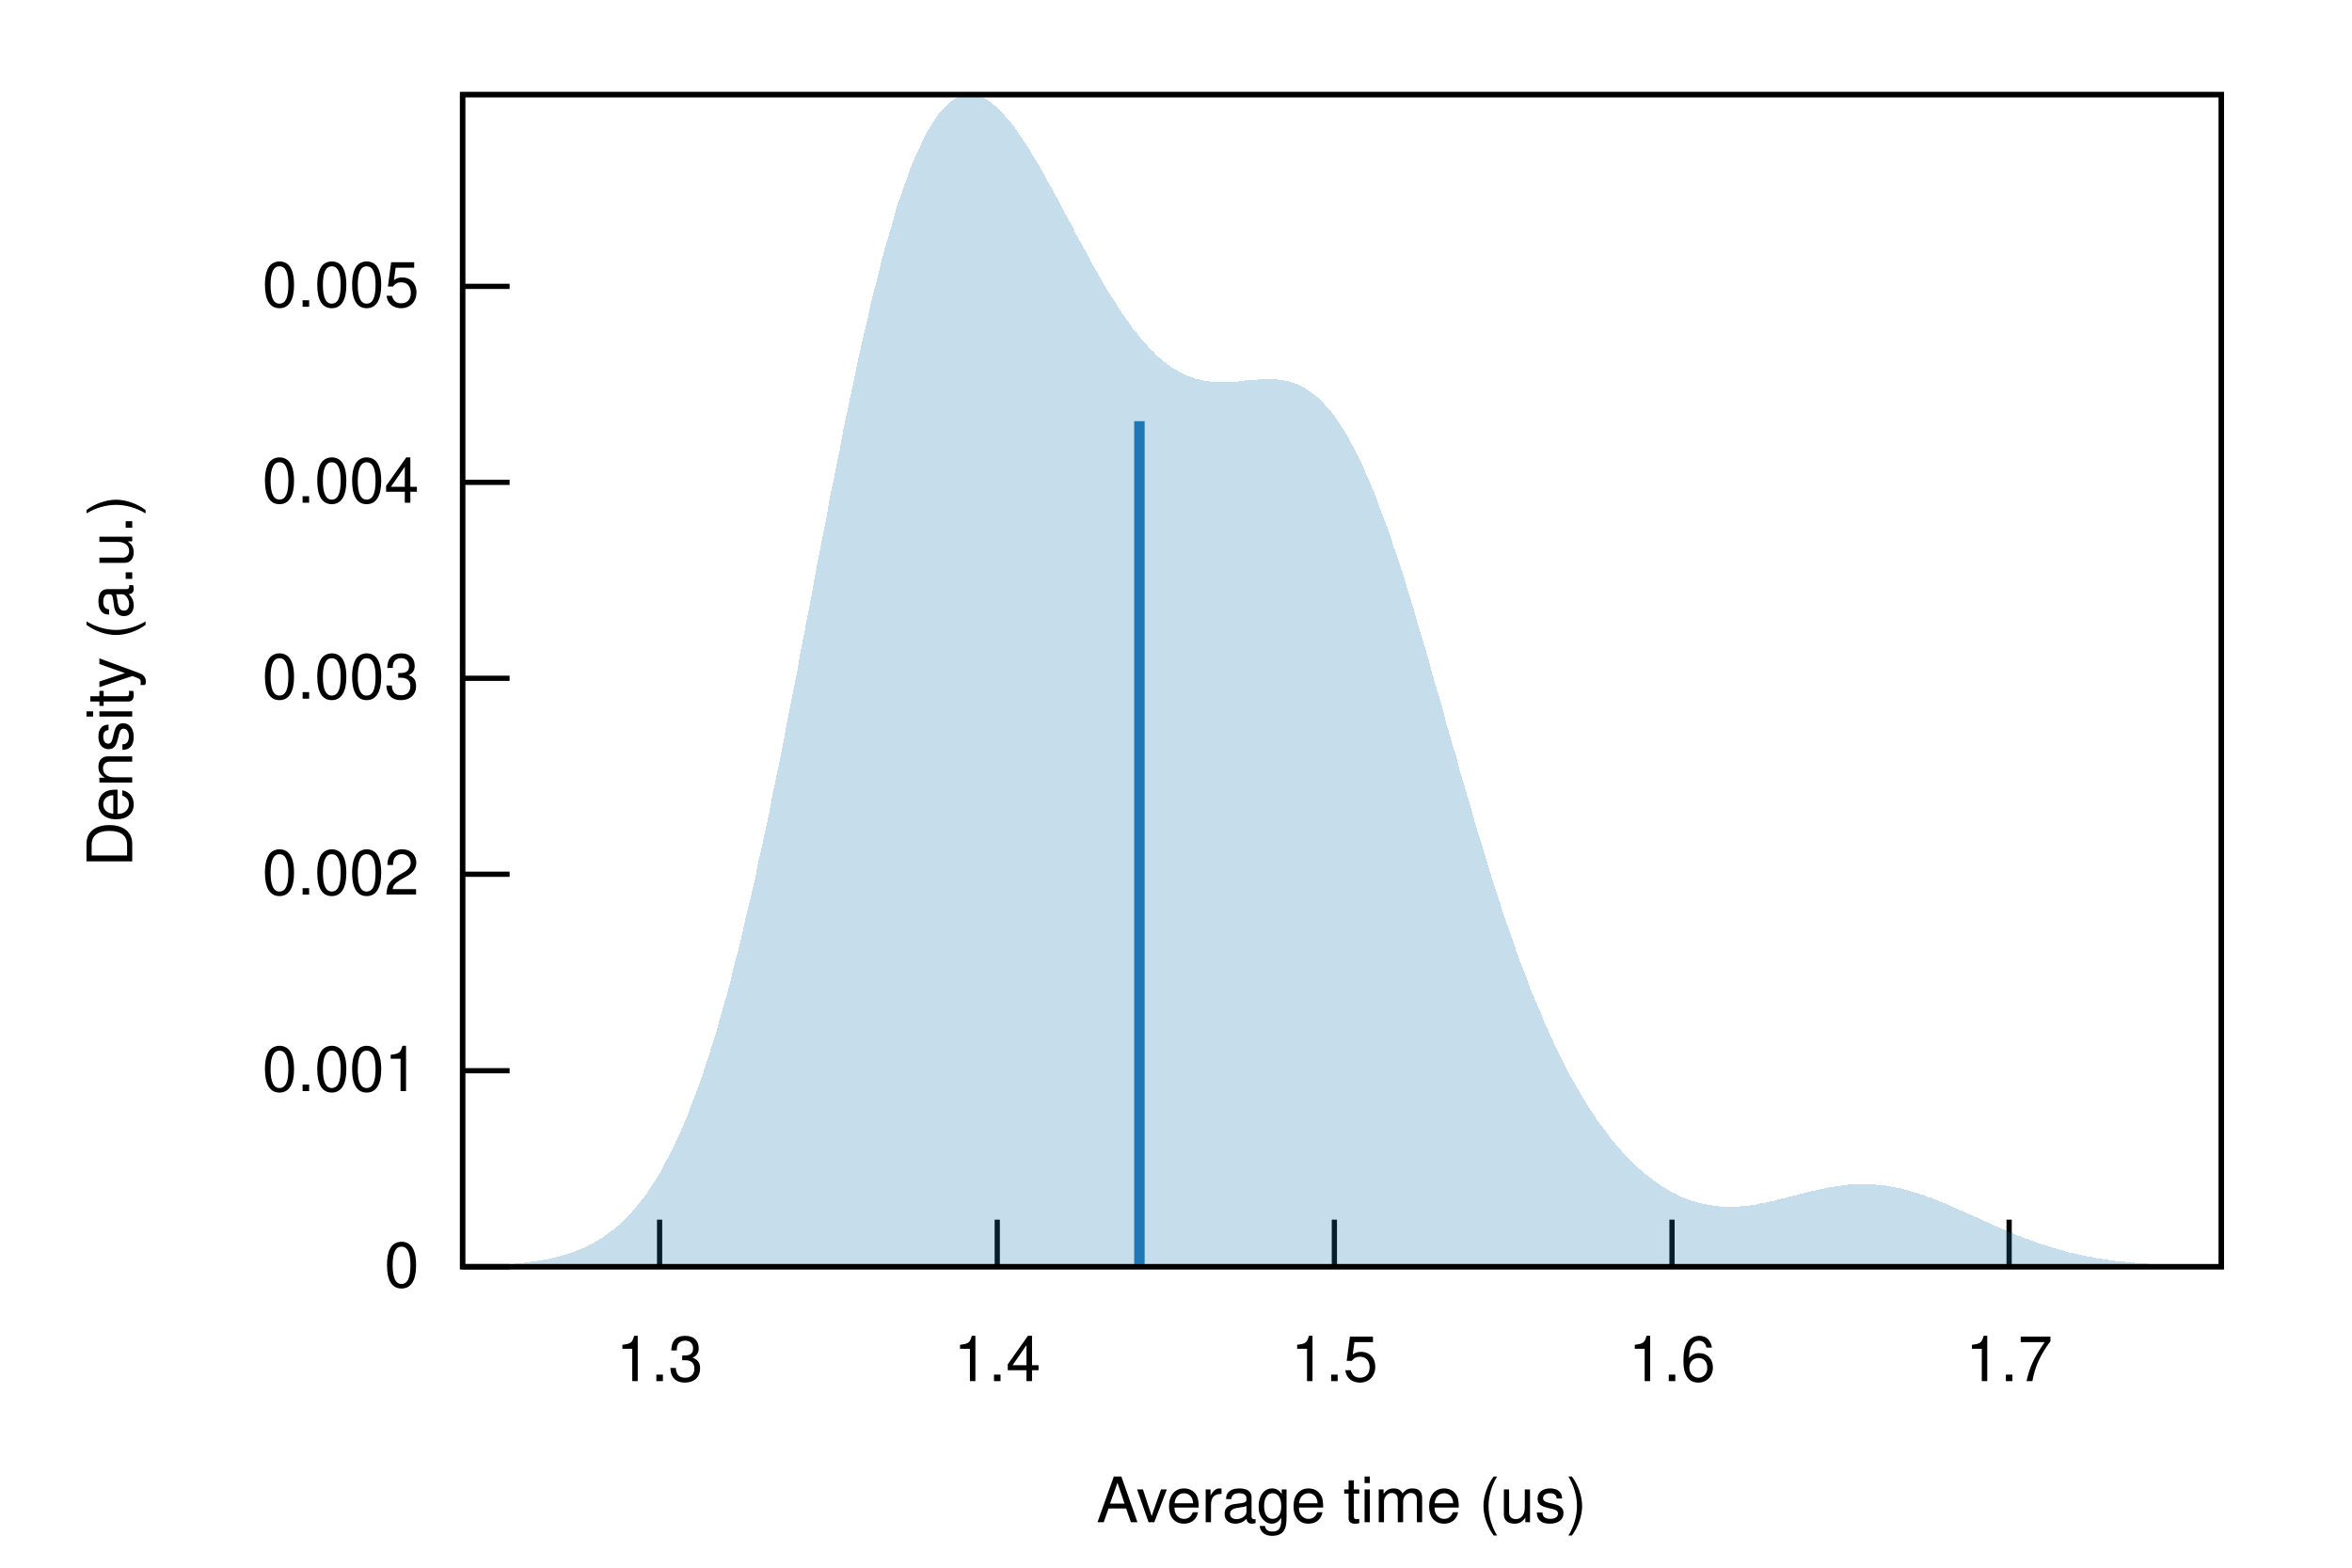
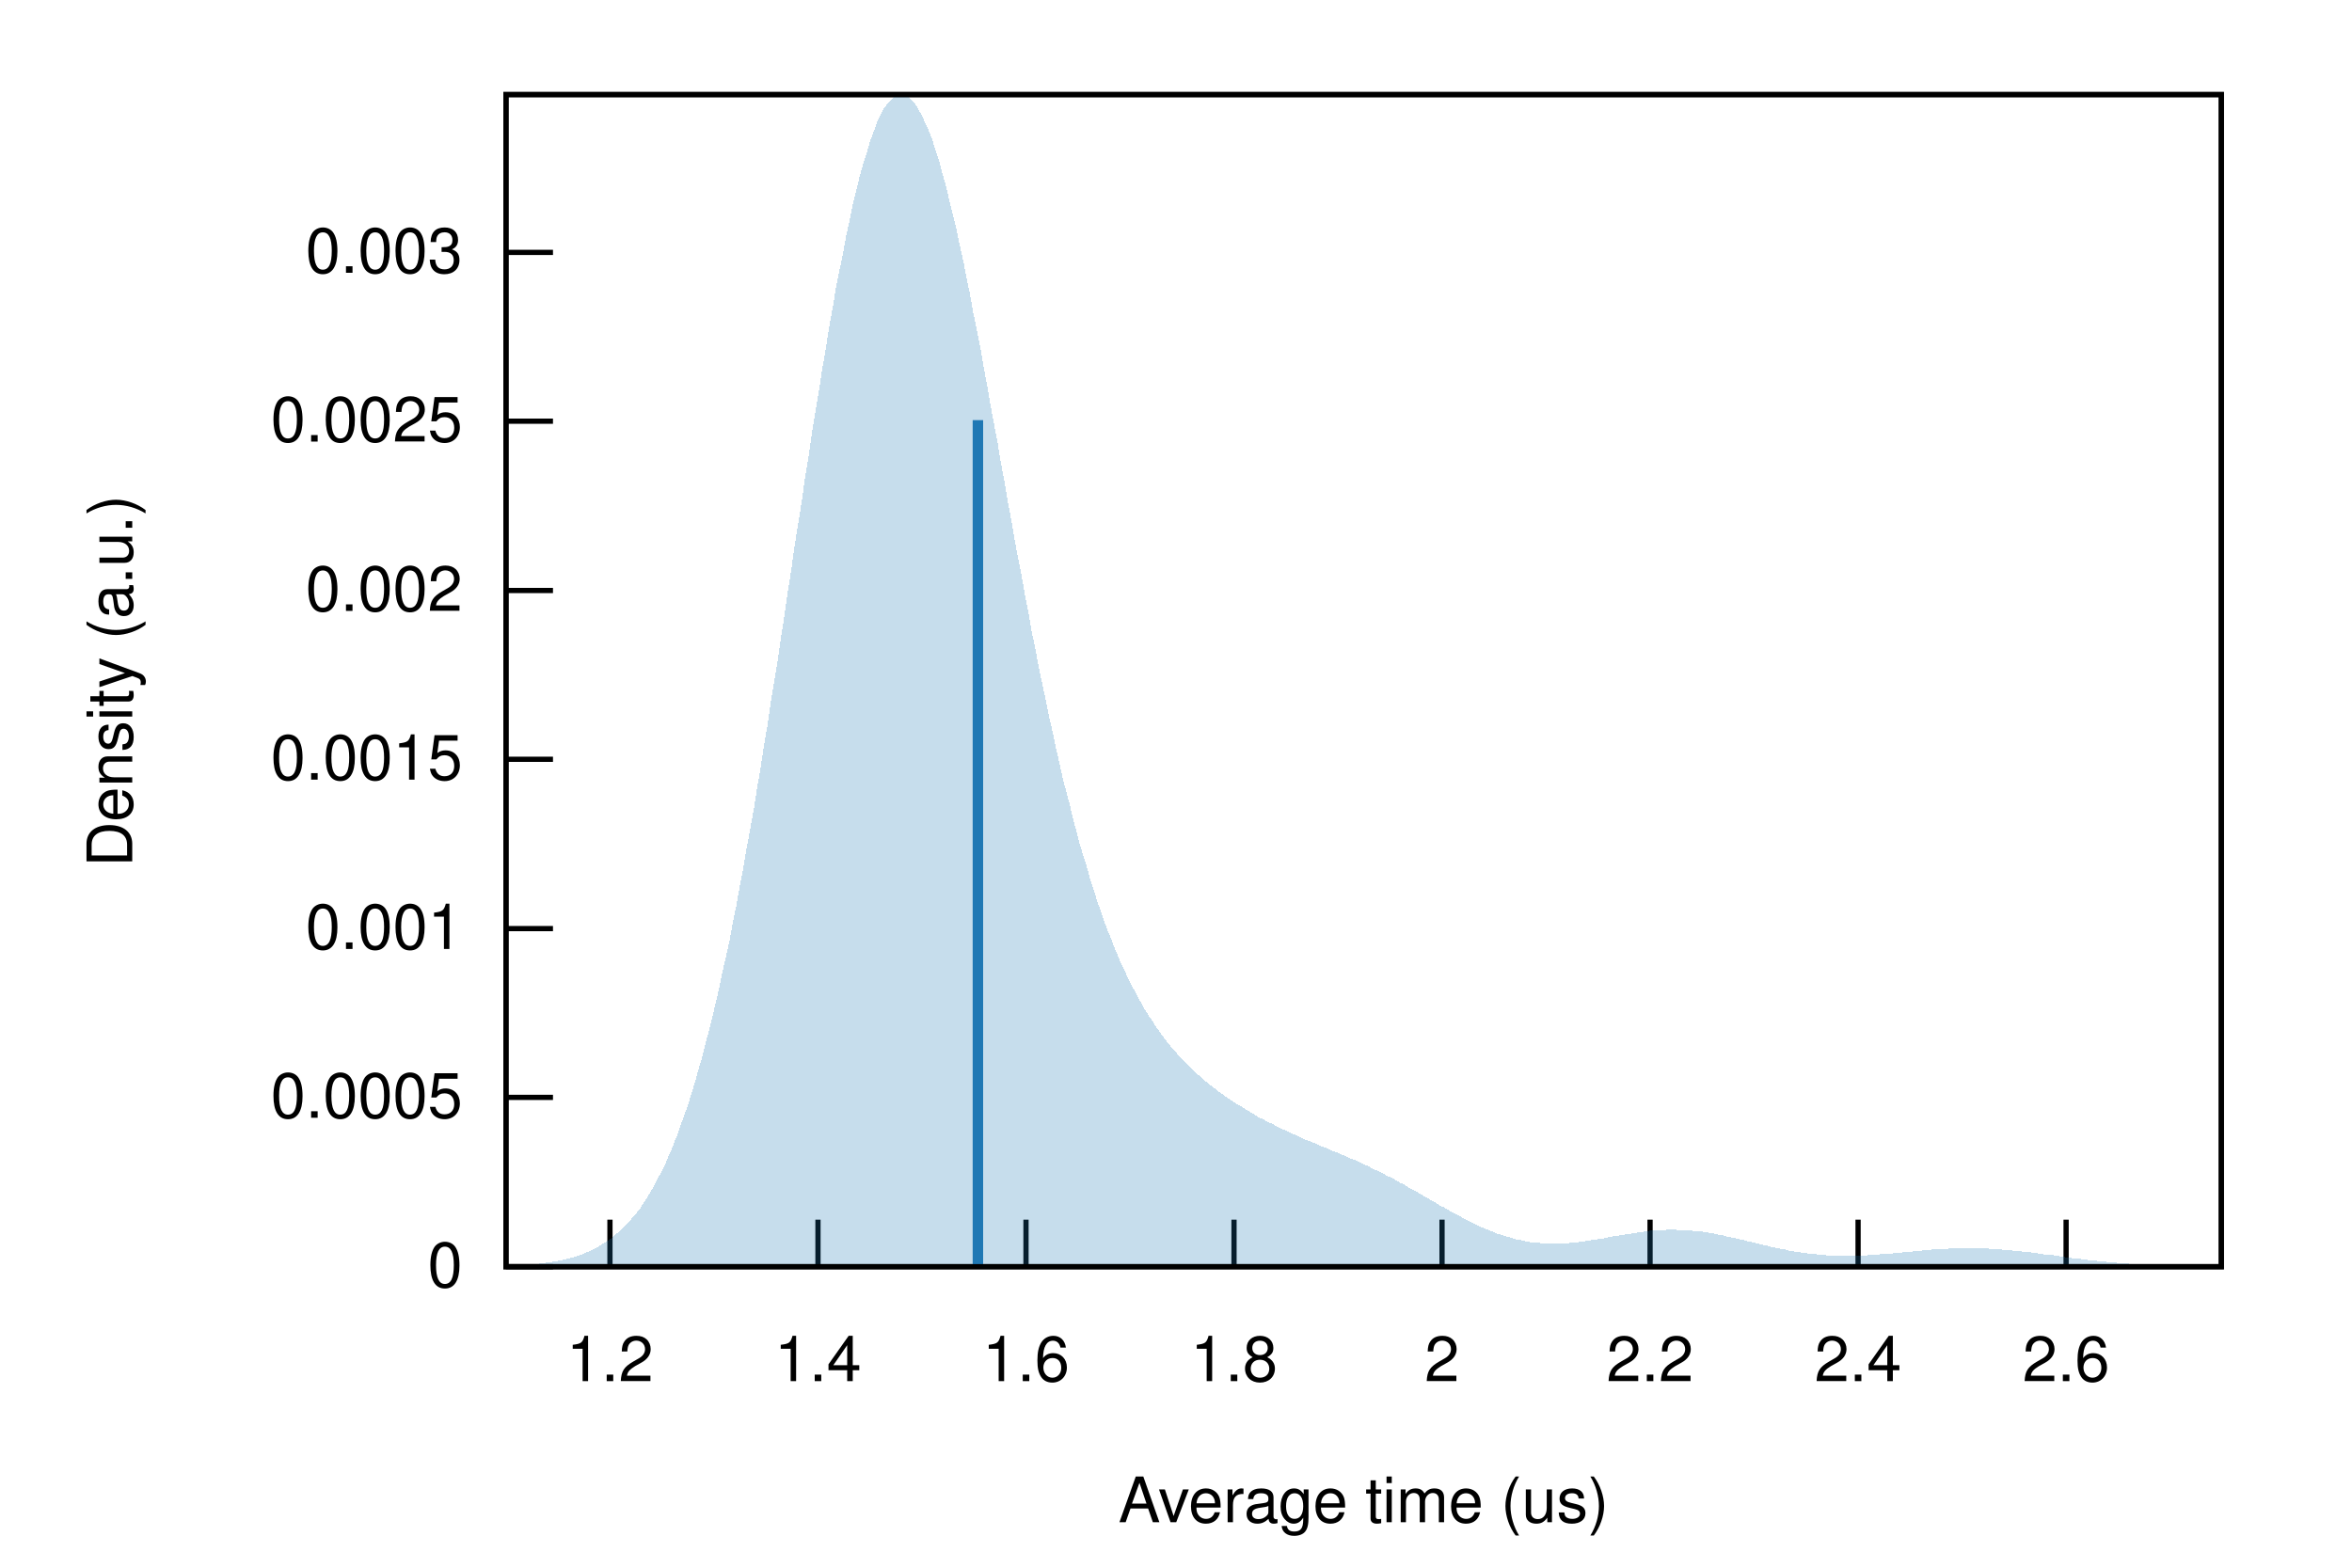
<svg xmlns="http://www.w3.org/2000/svg" xmlns:xlink="http://www.w3.org/1999/xlink" viewBox="0 0 450 300">
  <g id="gnuplot_canvas">
    <rect x="0" y="0" width="450" height="300" fill="none" />
    <defs>
      <circle id="gpDot" r="0.5" stroke-width="0.5" stroke="currentColor" />
      <path id="gpPt0" stroke-width="0.222" stroke="currentColor" d="M-1,0 h2 M0,-1 v2" />
      <path id="gpPt1" stroke-width="0.222" stroke="currentColor" d="M-1,-1 L1,1 M1,-1 L-1,1" />
      <path id="gpPt2" stroke-width="0.222" stroke="currentColor" d="M-1,0 L1,0 M0,-1 L0,1 M-1,-1 L1,1 M-1,1 L1,-1" />
      <rect id="gpPt3" stroke-width="0.222" stroke="currentColor" x="-1" y="-1" width="2" height="2" />
      <rect id="gpPt4" stroke-width="0.222" stroke="currentColor" fill="currentColor" x="-1" y="-1" width="2" height="2" />
      <circle id="gpPt5" stroke-width="0.222" stroke="currentColor" cx="0" cy="0" r="1" />
      <use xlink:href="#gpPt5" id="gpPt6" fill="currentColor" stroke="none" />
      <path id="gpPt7" stroke-width="0.222" stroke="currentColor" d="M0,-1.33 L-1.33,0.67 L1.33,0.67 z" />
      <use xlink:href="#gpPt7" id="gpPt8" fill="currentColor" stroke="none" />
      <use xlink:href="#gpPt7" id="gpPt9" stroke="currentColor" transform="rotate(180)" />
      <use xlink:href="#gpPt9" id="gpPt10" fill="currentColor" stroke="none" />
      <use xlink:href="#gpPt3" id="gpPt11" stroke="currentColor" transform="rotate(45)" />
      <use xlink:href="#gpPt11" id="gpPt12" fill="currentColor" stroke="none" />
      <path id="gpPt13" stroke-width="0.222" stroke="currentColor" d="M0,1.330 L1.265,0.411 L0.782,-1.067 L-0.782,-1.076 L-1.265,0.411 z" />
      <use xlink:href="#gpPt13" id="gpPt14" fill="currentColor" stroke="none" />
      <filter id="textbox" filterUnits="objectBoundingBox" x="0" y="0" height="1" width="1">
        <feFlood flood-color="white" flood-opacity="1" result="bgnd" />
        <feComposite in="SourceGraphic" in2="bgnd" operator="atop" />
      </filter>
      <filter id="greybox" filterUnits="objectBoundingBox" x="0" y="0" height="1" width="1">
        <feFlood flood-color="lightgrey" flood-opacity="1" result="grey" />
        <feComposite in="SourceGraphic" in2="grey" operator="atop" />
      </filter>
    </defs>
    <g fill="none" color="white" stroke="currentColor" stroke-width="1.00" stroke-linecap="butt" stroke-linejoin="miter">
</g>
    <g fill="none" color="black" stroke="currentColor" stroke-width="1.00" stroke-linecap="butt" stroke-linejoin="miter">
-       <path stroke="black" d="M88.5,242.4 L97.5,242.4  " />
-       <g transform="translate(80.2,246.3)" stroke="none" fill="black" font-family="Helvetica" font-size="12.00" text-anchor="end">
+       <path stroke="black" d="M96.8,242.4 L105.8,242.4  " />
+       <g transform="translate(88.5,246.3)" stroke="none" fill="black" font-family="Helvetica" font-size="12.00" text-anchor="end">
        <text>
          <tspan font-family="Helvetica"> 0</tspan>
        </text>
      </g>
    </g>
    <g fill="none" color="black" stroke="currentColor" stroke-width="1.00" stroke-linecap="butt" stroke-linejoin="miter">
-       <path stroke="black" d="M88.5,204.9 L97.5,204.9  " />
-       <g transform="translate(80.2,208.8)" stroke="none" fill="black" font-family="Helvetica" font-size="12.00" text-anchor="end">
+       <path stroke="black" d="M96.8,210.0 L105.8,210.0  " />
+       <g transform="translate(88.5,213.9)" stroke="none" fill="black" font-family="Helvetica" font-size="12.00" text-anchor="end">
+         <text>
+           <tspan font-family="Helvetica"> 0.0005</tspan>
+         </text>
+       </g>
+     </g>
+     <g fill="none" color="black" stroke="currentColor" stroke-width="1.00" stroke-linecap="butt" stroke-linejoin="miter">
+       <path stroke="black" d="M96.8,177.7 L105.8,177.7  " />
+       <g transform="translate(88.5,181.6)" stroke="none" fill="black" font-family="Helvetica" font-size="12.00" text-anchor="end">
        <text>
          <tspan font-family="Helvetica"> 0.001</tspan>
        </text>
      </g>
    </g>
    <g fill="none" color="black" stroke="currentColor" stroke-width="1.00" stroke-linecap="butt" stroke-linejoin="miter">
-       <path stroke="black" d="M88.5,167.3 L97.5,167.3  " />
-       <g transform="translate(80.2,171.2)" stroke="none" fill="black" font-family="Helvetica" font-size="12.00" text-anchor="end">
+       <path stroke="black" d="M96.8,145.3 L105.8,145.3  " />
+       <g transform="translate(88.5,149.2)" stroke="none" fill="black" font-family="Helvetica" font-size="12.00" text-anchor="end">
+         <text>
+           <tspan font-family="Helvetica"> 0.0015</tspan>
+         </text>
+       </g>
+     </g>
+     <g fill="none" color="black" stroke="currentColor" stroke-width="1.00" stroke-linecap="butt" stroke-linejoin="miter">
+       <path stroke="black" d="M96.8,113.0 L105.8,113.0  " />
+       <g transform="translate(88.5,116.9)" stroke="none" fill="black" font-family="Helvetica" font-size="12.00" text-anchor="end">
        <text>
          <tspan font-family="Helvetica"> 0.002</tspan>
        </text>
      </g>
    </g>
    <g fill="none" color="black" stroke="currentColor" stroke-width="1.00" stroke-linecap="butt" stroke-linejoin="miter">
-       <path stroke="black" d="M88.5,129.8 L97.5,129.8  " />
-       <g transform="translate(80.2,133.7)" stroke="none" fill="black" font-family="Helvetica" font-size="12.00" text-anchor="end">
+       <path stroke="black" d="M96.8,80.6 L105.8,80.6  " />
+       <g transform="translate(88.5,84.5)" stroke="none" fill="black" font-family="Helvetica" font-size="12.00" text-anchor="end">
+         <text>
+           <tspan font-family="Helvetica"> 0.0025</tspan>
+         </text>
+       </g>
+     </g>
+     <g fill="none" color="black" stroke="currentColor" stroke-width="1.00" stroke-linecap="butt" stroke-linejoin="miter">
+       <path stroke="black" d="M96.8,48.3 L105.8,48.3  " />
+       <g transform="translate(88.5,52.2)" stroke="none" fill="black" font-family="Helvetica" font-size="12.00" text-anchor="end">
        <text>
          <tspan font-family="Helvetica"> 0.003</tspan>
        </text>
      </g>
    </g>
    <g fill="none" color="black" stroke="currentColor" stroke-width="1.00" stroke-linecap="butt" stroke-linejoin="miter">
-       <path stroke="black" d="M88.5,92.3 L97.5,92.3  " />
-       <g transform="translate(80.2,96.2)" stroke="none" fill="black" font-family="Helvetica" font-size="12.00" text-anchor="end">
+       <path stroke="black" d="M116.7,242.4 L116.7,233.4  " />
+       <g transform="translate(116.7,264.3)" stroke="none" fill="black" font-family="Helvetica" font-size="12.00" text-anchor="middle">
        <text>
-           <tspan font-family="Helvetica"> 0.004</tspan>
+           <tspan font-family="Helvetica"> 1.2</tspan>
        </text>
      </g>
    </g>
    <g fill="none" color="black" stroke="currentColor" stroke-width="1.00" stroke-linecap="butt" stroke-linejoin="miter">
-       <path stroke="black" d="M88.5,54.8 L97.5,54.8  " />
-       <g transform="translate(80.2,58.7)" stroke="none" fill="black" font-family="Helvetica" font-size="12.00" text-anchor="end">
-         <text>
-           <tspan font-family="Helvetica"> 0.005</tspan>
-         </text>
-       </g>
-     </g>
-     <g fill="none" color="black" stroke="currentColor" stroke-width="1.00" stroke-linecap="butt" stroke-linejoin="miter">
-       <path stroke="black" d="M126.2,242.4 L126.2,233.4  " />
-       <g transform="translate(126.2,264.3)" stroke="none" fill="black" font-family="Helvetica" font-size="12.00" text-anchor="middle">
-         <text>
-           <tspan font-family="Helvetica"> 1.3</tspan>
-         </text>
-       </g>
-     </g>
-     <g fill="none" color="black" stroke="currentColor" stroke-width="1.00" stroke-linecap="butt" stroke-linejoin="miter">
-       <path stroke="black" d="M190.8,242.4 L190.8,233.4  " />
-       <g transform="translate(190.8,264.3)" stroke="none" fill="black" font-family="Helvetica" font-size="12.00" text-anchor="middle">
+       <path stroke="black" d="M156.5,242.4 L156.5,233.4  " />
+       <g transform="translate(156.5,264.3)" stroke="none" fill="black" font-family="Helvetica" font-size="12.00" text-anchor="middle">
        <text>
          <tspan font-family="Helvetica"> 1.4</tspan>
        </text>
      </g>
    </g>
    <g fill="none" color="black" stroke="currentColor" stroke-width="1.00" stroke-linecap="butt" stroke-linejoin="miter">
-       <path stroke="black" d="M255.3,242.4 L255.3,233.4  " />
-       <g transform="translate(255.3,264.3)" stroke="none" fill="black" font-family="Helvetica" font-size="12.00" text-anchor="middle">
-         <text>
-           <tspan font-family="Helvetica"> 1.5</tspan>
-         </text>
-       </g>
-     </g>
-     <g fill="none" color="black" stroke="currentColor" stroke-width="1.00" stroke-linecap="butt" stroke-linejoin="miter">
-       <path stroke="black" d="M319.9,242.4 L319.9,233.4  " />
-       <g transform="translate(319.9,264.3)" stroke="none" fill="black" font-family="Helvetica" font-size="12.00" text-anchor="middle">
+       <path stroke="black" d="M196.3,242.4 L196.3,233.4  " />
+       <g transform="translate(196.3,264.3)" stroke="none" fill="black" font-family="Helvetica" font-size="12.00" text-anchor="middle">
        <text>
          <tspan font-family="Helvetica"> 1.6</tspan>
        </text>
      </g>
    </g>
    <g fill="none" color="black" stroke="currentColor" stroke-width="1.00" stroke-linecap="butt" stroke-linejoin="miter">
-       <path stroke="black" d="M384.4,242.4 L384.4,233.4  " />
-       <g transform="translate(384.4,264.3)" stroke="none" fill="black" font-family="Helvetica" font-size="12.00" text-anchor="middle">
+       <path stroke="black" d="M236.1,242.4 L236.1,233.4  " />
+       <g transform="translate(236.1,264.3)" stroke="none" fill="black" font-family="Helvetica" font-size="12.00" text-anchor="middle">
        <text>
-           <tspan font-family="Helvetica"> 1.7</tspan>
+           <tspan font-family="Helvetica"> 1.8</tspan>
+         </text>
+       </g>
+     </g>
+     <g fill="none" color="black" stroke="currentColor" stroke-width="1.00" stroke-linecap="butt" stroke-linejoin="miter">
+       <path stroke="black" d="M275.9,242.4 L275.9,233.4  " />
+       <g transform="translate(275.9,264.3)" stroke="none" fill="black" font-family="Helvetica" font-size="12.00" text-anchor="middle">
+         <text>
+           <tspan font-family="Helvetica"> 2</tspan>
+         </text>
+       </g>
+     </g>
+     <g fill="none" color="black" stroke="currentColor" stroke-width="1.00" stroke-linecap="butt" stroke-linejoin="miter">
+       <path stroke="black" d="M315.7,242.4 L315.7,233.4  " />
+       <g transform="translate(315.7,264.3)" stroke="none" fill="black" font-family="Helvetica" font-size="12.00" text-anchor="middle">
+         <text>
+           <tspan font-family="Helvetica"> 2.2</tspan>
+         </text>
+       </g>
+     </g>
+     <g fill="none" color="black" stroke="currentColor" stroke-width="1.00" stroke-linecap="butt" stroke-linejoin="miter">
+       <path stroke="black" d="M355.5,242.4 L355.5,233.4  " />
+       <g transform="translate(355.5,264.3)" stroke="none" fill="black" font-family="Helvetica" font-size="12.00" text-anchor="middle">
+         <text>
+           <tspan font-family="Helvetica"> 2.4</tspan>
+         </text>
+       </g>
+     </g>
+     <g fill="none" color="black" stroke="currentColor" stroke-width="1.00" stroke-linecap="butt" stroke-linejoin="miter">
+       <path stroke="black" d="M395.3,242.4 L395.3,233.4  " />
+       <g transform="translate(395.3,264.3)" stroke="none" fill="black" font-family="Helvetica" font-size="12.00" text-anchor="middle">
+         <text>
+           <tspan font-family="Helvetica"> 2.6</tspan>
        </text>
      </g>
    </g>
    <g fill="none" color="black" stroke="currentColor" stroke-width="1.00" stroke-linecap="butt" stroke-linejoin="miter">
</g>
    <g fill="none" color="black" stroke="currentColor" stroke-width="1.00" stroke-linecap="butt" stroke-linejoin="miter">
-       <path stroke="black" d="M88.5,18.1 L88.5,242.4 L425.0,242.4 L425.0,18.1 L88.5,18.1 Z  " />
+       <path stroke="black" d="M96.8,18.1 L96.8,242.4 L425.0,242.4 L425.0,18.1 L96.8,18.1 Z  " />
    </g>
    <g fill="none" color="black" stroke="currentColor" stroke-width="1.00" stroke-linecap="butt" stroke-linejoin="miter">
      <g transform="translate(25.3,130.3) rotate(270)" stroke="none" fill="black" font-family="Helvetica" font-size="12.00" text-anchor="middle">
        <text>
          <tspan font-family="Helvetica">Density (a.u.)</tspan>
        </text>
      </g>
    </g>
    <g fill="none" color="black" stroke="currentColor" stroke-width="1.00" stroke-linecap="butt" stroke-linejoin="miter">
-       <g transform="translate(256.7,291.3)" stroke="none" fill="black" font-family="Helvetica" font-size="12.00" text-anchor="middle">
+       <g transform="translate(260.9,291.3)" stroke="none" fill="black" font-family="Helvetica" font-size="12.00" text-anchor="middle">
        <text>
          <tspan font-family="Helvetica">Average time (us)</tspan>
        </text>
      </g>
    </g>
    <g fill="none" color="black" stroke="currentColor" stroke-width="1.00" stroke-linecap="butt" stroke-linejoin="miter">
</g>
    <g id="gnuplot_plot_1">
      <g fill="none" color="black" stroke="currentColor" stroke-width="1.00" stroke-linecap="butt" stroke-linejoin="miter">
        <g stroke="none" shape-rendering="crispEdges">
-           <polygon fill="rgb( 31, 120, 180)" fill-opacity="0.25" points="88.5,242.3 89.2,242.3 89.8,242.3 90.5,242.2 91.2,242.2 91.9,242.2 92.5,242.2 93.2,242.1 93.9,242.1 94.6,242.1 95.2,242.0 95.9,242.0 96.6,242.0 97.3,241.9 97.9,241.9 98.6,241.8 99.3,241.7 100.0,241.7 100.6,241.6 101.3,241.5 102.0,241.4 102.7,241.3 103.3,241.2 104.0,241.1 104.7,241.0 105.4,240.8 106.0,240.7 106.7,240.5 107.4,240.3 108.1,240.1 108.7,239.9 109.4,239.7 110.1,239.4 110.8,239.2 111.4,238.9 112.1,238.6 112.8,238.2 113.5,237.9 114.1,237.5 114.8,237.1 115.5,236.7 116.1,236.2 116.8,235.7 117.5,235.2 118.2,234.6 118.8,234.0 119.5,233.3 120.2,232.7 120.9,231.9 121.5,231.2 122.2,230.3 122.9,229.5 123.6,228.6 124.2,227.6 124.9,226.6 125.6,225.5 126.3,224.4 126.9,223.2 127.6,221.9 128.3,220.6 129.0,219.2 129.6,217.8 130.3,216.3 131.0,214.7 131.7,213.1 132.3,211.3 133.0,209.6 133.7,207.7 134.4,205.8 135.0,203.8 135.7,201.7 136.4,199.5 137.1,197.3 137.7,195.0 138.4,192.6 139.1,190.2 139.8,187.6 140.4,185.0 141.1,182.4 141.8,179.6 142.4,176.8 143.1,173.9 143.8,171.0 144.5,168.0 145.1,164.9 145.8,161.8 146.5,158.6 147.2,155.4 147.8,152.1 148.5,148.8 149.2,145.4 149.9,142.0 150.5,138.5 151.2,135.1 151.9,131.6 152.6,128.1 153.2,124.5 153.9,121.0 154.6,117.4 155.3,113.8 155.9,110.3 156.6,106.7 157.3,103.2 158.0,99.7 158.6,96.2 159.3,92.7 160.0,89.3 160.7,85.9 161.3,82.5 162.0,79.2 162.7,75.9 163.4,72.7 164.0,69.6 164.7,66.5 165.4,63.5 166.1,60.6 166.7,57.7 167.4,55.0 168.1,52.3 168.7,49.7 169.4,47.2 170.1,44.8 170.8,42.5 171.4,40.2 172.1,38.1 172.8,36.1 173.5,34.2 174.1,32.4 174.8,30.7 175.5,29.1 176.2,27.7 176.8,26.3 177.5,25.0 178.2,23.9 178.9,22.8 179.5,21.9 180.2,21.1 180.9,20.4 181.6,19.7 182.2,19.2 182.9,18.8 183.6,18.5 184.3,18.3 184.9,18.1 185.6,18.1 186.3,18.2 187.0,18.3 187.6,18.5 188.3,18.8 189.0,19.2 189.7,19.7 190.3,20.2 191.0,20.8 191.7,21.5 192.3,22.2 193.0,23.0 193.7,23.8 194.4,24.7 195.0,25.7 195.7,26.7 196.4,27.7 197.1,28.8 197.7,29.9 198.4,31.0 199.1,32.2 199.8,33.4 200.4,34.6 201.1,35.8 201.8,37.1 202.5,38.3 203.1,39.6 203.8,40.9 204.5,42.1 205.2,43.4 205.8,44.7 206.5,45.9 207.2,47.2 207.9,48.4 208.5,49.7 209.2,50.9 209.9,52.1 210.6,53.3 211.2,54.4 211.9,55.6 212.6,56.7 213.3,57.7 213.9,58.8 214.6,59.8 215.3,60.8 216.0,61.7 216.6,62.7 217.3,63.5 218.0,64.4 218.6,65.2 219.3,65.9 220.0,66.7 220.7,67.3 221.3,68.0 222.0,68.6 222.7,69.2 223.4,69.7 224.0,70.2 224.7,70.6 225.4,71.0 226.1,71.4 226.7,71.7 227.4,72.0 228.1,72.2 228.8,72.5 229.4,72.6 230.1,72.8 230.8,72.9 231.5,73.0 232.1,73.1 232.8,73.1 233.5,73.1 234.2,73.1 234.8,73.1 235.5,73.1 236.2,73.0 236.9,73.0 237.5,72.9 238.2,72.8 238.9,72.8 239.6,72.7 240.2,72.7 240.9,72.6 241.6,72.6 242.3,72.5 242.9,72.5 243.6,72.6 244.3,72.6 244.9,72.7 245.6,72.8 246.3,72.9 247.0,73.1 247.6,73.3 248.3,73.6 249.0,73.9 249.7,74.3 250.3,74.7 251.0,75.2 251.7,75.7 252.4,76.3 253.0,76.9 253.7,77.7 254.4,78.4 255.1,79.3 255.7,80.2 256.4,81.2 257.1,82.3 257.8,83.4 258.4,84.6 259.1,85.9 259.8,87.2 260.5,88.6 261.1,90.1 261.8,91.6 262.5,93.3 263.2,94.9 263.8,96.7 264.5,98.5 265.2,100.3 265.9,102.2 266.5,104.2 267.2,106.2 267.9,108.3 268.6,110.4 269.2,112.5 269.9,114.7 270.6,117.0 271.2,119.2 271.9,121.5 272.6,123.8 273.3,126.1 273.9,128.5 274.6,130.9 275.3,133.2 276.0,135.6 276.6,138.0 277.3,140.4 278.0,142.8 278.7,145.1 279.3,147.5 280.0,149.8 280.7,152.2 281.4,154.5 282.0,156.8 282.7,159.1 283.4,161.3 284.1,163.5 284.7,165.7 285.4,167.9 286.1,170.0 286.8,172.1 287.4,174.2 288.1,176.2 288.8,178.2 289.5,180.1 290.1,182.0 290.8,183.9 291.5,185.7 292.2,187.4 292.8,189.2 293.5,190.9 294.2,192.5 294.9,194.1 295.5,195.7 296.2,197.2 296.9,198.7 297.5,200.1 298.2,201.5 298.9,202.9 299.6,204.2 300.2,205.5 300.9,206.7 301.6,207.9 302.3,209.1 302.9,210.2 303.6,211.3 304.3,212.4 305.0,213.4 305.6,214.4 306.3,215.3 307.0,216.2 307.7,217.1 308.3,218.0 309.0,218.8 309.7,219.6 310.4,220.4 311.0,221.1 311.7,221.8 312.4,222.5 313.1,223.1 313.7,223.7 314.4,224.3 315.1,224.9 315.8,225.4 316.4,225.9 317.1,226.4 317.8,226.9 318.5,227.3 319.1,227.7 319.8,228.1 320.5,228.4 321.2,228.8 321.8,229.1 322.5,229.3 323.2,229.6 323.8,229.8 324.5,230.0 325.2,230.2 325.9,230.4 326.5,230.5 327.2,230.6 327.9,230.7 328.6,230.8 329.2,230.9 329.9,230.9 330.6,230.9 331.3,230.9 331.9,230.9 332.6,230.9 333.3,230.8 334.0,230.7 334.6,230.7 335.3,230.6 336.0,230.5 336.7,230.3 337.3,230.2 338.0,230.1 338.7,229.9 339.4,229.8 340.0,229.6 340.7,229.4 341.4,229.3 342.1,229.1 342.7,228.9 343.4,228.8 344.1,228.6 344.8,228.4 345.4,228.2 346.1,228.1 346.8,227.9 347.4,227.8 348.1,227.6 348.8,227.5 349.5,227.3 350.1,227.2 350.8,227.1 351.5,227.0 352.2,226.9 352.8,226.8 353.5,226.7 354.2,226.7 354.9,226.7 355.5,226.6 356.2,226.6 356.9,226.6 357.6,226.6 358.2,226.7 358.9,226.7 359.6,226.8 360.3,226.8 360.9,226.9 361.6,227.0 362.3,227.2 363.0,227.3 363.6,227.4 364.3,227.6 365.0,227.8 365.7,228.0 366.3,228.2 367.0,228.4 367.7,228.6 368.4,228.8 369.0,229.1 369.7,229.3 370.4,229.6 371.1,229.9 371.7,230.1 372.4,230.4 373.1,230.7 373.7,231.0 374.4,231.3 375.1,231.6 375.8,231.9 376.4,232.2 377.1,232.5 377.8,232.8 378.5,233.1 379.1,233.4 379.8,233.7 380.5,234.0 381.2,234.3 381.8,234.6 382.5,234.9 383.2,235.2 383.9,235.5 384.5,235.8 385.2,236.1 385.9,236.4 386.6,236.6 387.2,236.9 387.9,237.1 388.6,237.4 389.3,237.6 389.9,237.9 390.6,238.1 391.3,238.3 392.0,238.5 392.6,238.7 393.3,238.9 394.0,239.1 394.7,239.3 395.3,239.5 396.0,239.7 396.7,239.8 397.4,240.0 398.0,240.1 398.7,240.3 399.4,240.4 400.0,240.5 400.7,240.7 401.4,240.8 402.1,240.9 402.7,241.0 403.4,241.1 404.1,241.2 404.8,241.3 405.4,241.4 406.1,241.4 406.8,241.5 407.5,241.6 408.1,241.6 408.8,241.7 409.5,241.7 410.2,241.8 410.8,241.8 411.5,241.9 412.2,241.9 412.9,242.0 413.5,242.0 414.2,242.0 414.9,242.1 415.6,242.1 416.2,242.1 416.9,242.2 417.6,242.2 418.3,242.2 418.9,242.2 419.6,242.2 420.3,242.2 421.0,242.3 421.6,242.3 422.3,242.3 423.0,242.3 423.7,242.3 424.3,242.3 425.0,242.3 425.0,242.4 424.3,242.4 423.7,242.4 423.0,242.4 422.3,242.4 421.6,242.4 421.0,242.4 420.3,242.4 419.6,242.4 418.9,242.4 418.3,242.4 417.6,242.4 416.9,242.4 416.2,242.4 415.6,242.4 414.9,242.4 414.2,242.4 413.5,242.4 412.9,242.4 412.2,242.4 411.5,242.4 410.8,242.4 410.2,242.4 409.5,242.4 408.8,242.4 408.1,242.4 407.5,242.4 406.8,242.4 406.1,242.4 405.4,242.4 404.8,242.4 404.1,242.4 403.4,242.4 402.7,242.4 402.1,242.4 401.4,242.4 400.7,242.4 400.0,242.4 399.4,242.4 398.7,242.4 398.0,242.4 397.4,242.4 396.7,242.4 396.0,242.4 395.3,242.4 394.7,242.4 394.0,242.4 393.3,242.4 392.6,242.4 392.0,242.4 391.3,242.4 390.6,242.4 389.9,242.4 389.3,242.4 388.6,242.4 387.9,242.4 387.2,242.4 386.6,242.4 385.9,242.4 385.2,242.4 384.5,242.4 383.9,242.4 383.2,242.4 382.5,242.4 381.8,242.4 381.2,242.4 380.5,242.4 379.8,242.4 379.1,242.4 378.5,242.4 377.8,242.4 377.1,242.4 376.4,242.4 375.8,242.4 375.1,242.4 374.4,242.4 373.7,242.4 373.1,242.4 372.4,242.4 371.7,242.4 371.1,242.4 370.4,242.4 369.7,242.4 369.0,242.4 368.4,242.4 367.7,242.4 367.0,242.4 366.3,242.4 365.7,242.4 365.0,242.4 364.3,242.4 363.6,242.4 363.0,242.4 362.3,242.4 361.6,242.4 360.9,242.4 360.3,242.4 359.6,242.4 358.9,242.4 358.2,242.4 357.6,242.4 356.9,242.4 356.2,242.4 355.5,242.4 354.9,242.4 354.2,242.4 353.5,242.4 352.8,242.4 352.2,242.4 351.5,242.4 350.8,242.4 350.1,242.4 349.5,242.4 348.8,242.4 348.1,242.4 347.4,242.4 346.8,242.4 346.1,242.4 345.4,242.4 344.8,242.4 344.1,242.4 343.4,242.4 342.7,242.4 342.1,242.4 341.4,242.4 340.7,242.4 340.0,242.4 339.4,242.4 338.7,242.4 338.0,242.4 337.3,242.4 336.7,242.4 336.0,242.4 335.3,242.4 334.6,242.4 334.0,242.4 333.3,242.4 332.6,242.4 331.9,242.4 331.3,242.4 330.6,242.4 329.9,242.4 329.2,242.4 328.6,242.4 327.9,242.4 327.2,242.4 326.5,242.4 325.9,242.4 325.2,242.4 324.5,242.4 323.8,242.4 323.2,242.4 322.5,242.4 321.8,242.4 321.2,242.4 320.5,242.4 319.8,242.4 319.1,242.4 318.5,242.4 317.8,242.4 317.1,242.4 316.4,242.4 315.8,242.4 315.1,242.4 314.4,242.4 313.7,242.4 313.1,242.4 312.4,242.4 311.7,242.4 311.0,242.4 310.4,242.4 309.7,242.4 309.0,242.4 308.3,242.4 307.7,242.4 307.0,242.4 306.3,242.4 305.6,242.4 305.0,242.4 304.3,242.4 303.6,242.4 302.9,242.4 302.3,242.4 301.6,242.4 300.9,242.4 300.2,242.4 299.6,242.4 298.9,242.4 298.2,242.4 297.5,242.4 296.9,242.4 296.2,242.4 295.5,242.4 294.9,242.4 294.2,242.4 293.5,242.4 292.8,242.4 292.2,242.4 291.5,242.4 290.8,242.4 290.1,242.4 289.5,242.4 288.8,242.4 288.1,242.4 287.4,242.4 286.8,242.4 286.1,242.4 285.4,242.4 284.7,242.4 284.1,242.4 283.4,242.4 282.7,242.4 282.0,242.4 281.4,242.4 280.7,242.4 280.0,242.4 279.3,242.4 278.7,242.4 278.0,242.4 277.3,242.4 276.6,242.4 276.0,242.4 275.3,242.4 274.6,242.4 273.9,242.4 273.3,242.4 272.6,242.4 271.9,242.4 271.2,242.4 270.6,242.4 269.9,242.4 269.2,242.4 268.6,242.4 267.9,242.4 267.2,242.4 266.5,242.4 265.9,242.4 265.2,242.4 264.5,242.4 263.8,242.4 263.2,242.4 262.5,242.4 261.8,242.4 261.1,242.4 260.5,242.4 259.8,242.4 259.1,242.4 258.4,242.4 257.8,242.4 257.1,242.4 256.4,242.4 255.7,242.4 255.1,242.4 254.4,242.4 253.7,242.4 253.0,242.4 252.4,242.4 251.7,242.4 251.0,242.4 250.3,242.4 249.7,242.4 249.0,242.4 248.3,242.4 247.6,242.4 247.0,242.4 246.3,242.4 245.6,242.4 244.9,242.4 244.3,242.4 243.6,242.4 242.9,242.4 242.3,242.4 241.6,242.4 240.9,242.4 240.2,242.4 239.6,242.4 238.9,242.4 238.2,242.4 237.5,242.4 236.9,242.4 236.2,242.4 235.5,242.4 234.8,242.4 234.2,242.4 233.5,242.4 232.8,242.4 232.1,242.4 231.5,242.4 230.8,242.4 230.1,242.4 229.4,242.4 228.8,242.4 228.1,242.4 227.4,242.4 226.7,242.4 226.1,242.4 225.4,242.4 224.7,242.4 224.0,242.4 223.4,242.4 222.7,242.4 222.0,242.4 221.3,242.4 220.7,242.4 220.0,242.4 219.3,242.4 218.6,242.4 218.0,242.4 217.3,242.4 216.6,242.4 216.0,242.4 215.3,242.4 214.6,242.4 213.9,242.4 213.3,242.4 212.6,242.4 211.9,242.4 211.2,242.4 210.6,242.4 209.9,242.4 209.2,242.4 208.5,242.4 207.9,242.4 207.2,242.4 206.5,242.4 205.8,242.4 205.2,242.4 204.5,242.4 203.8,242.4 203.1,242.4 202.5,242.4 201.8,242.4 201.1,242.4 200.4,242.4 199.8,242.4 199.1,242.4 198.4,242.4 197.7,242.4 197.1,242.4 196.4,242.4 195.7,242.4 195.0,242.4 194.4,242.4 193.7,242.4 193.0,242.4 192.3,242.4 191.7,242.4 191.0,242.4 190.3,242.4 189.7,242.4 189.0,242.4 188.3,242.4 187.6,242.4 187.0,242.4 186.3,242.4 185.6,242.4 184.9,242.4 184.3,242.4 183.6,242.4 182.9,242.4 182.2,242.4 181.6,242.4 180.9,242.4 180.2,242.4 179.5,242.4 178.9,242.4 178.2,242.4 177.5,242.4 176.8,242.4 176.2,242.4 175.5,242.4 174.8,242.4 174.1,242.4 173.5,242.4 172.8,242.4 172.1,242.4 171.4,242.4 170.8,242.4 170.1,242.4 169.4,242.4 168.7,242.4 168.1,242.4 167.4,242.4 166.7,242.4 166.1,242.4 165.4,242.4 164.7,242.4 164.0,242.4 163.4,242.4 162.7,242.4 162.0,242.4 161.3,242.4 160.7,242.4 160.0,242.4 159.3,242.4 158.6,242.4 158.0,242.4 157.3,242.4 156.6,242.4 155.9,242.4 155.3,242.4 154.6,242.4 153.9,242.4 153.2,242.4 152.6,242.4 151.9,242.4 151.2,242.4 150.5,242.4 149.9,242.4 149.2,242.4 148.5,242.4 147.8,242.4 147.2,242.4 146.5,242.4 145.8,242.4 145.1,242.4 144.5,242.4 143.8,242.4 143.1,242.4 142.4,242.4 141.8,242.4 141.1,242.4 140.4,242.4 139.8,242.4 139.1,242.4 138.4,242.4 137.7,242.4 137.1,242.4 136.4,242.4 135.7,242.4 135.0,242.4 134.4,242.4 133.7,242.4 133.0,242.4 132.3,242.4 131.7,242.4 131.0,242.4 130.3,242.4 129.6,242.4 129.0,242.4 128.3,242.4 127.6,242.4 126.9,242.4 126.3,242.4 125.6,242.4 124.9,242.4 124.2,242.4 123.6,242.4 122.9,242.4 122.2,242.4 121.5,242.4 120.9,242.4 120.2,242.4 119.5,242.4 118.8,242.4 118.2,242.4 117.5,242.4 116.8,242.4 116.1,242.4 115.5,242.4 114.8,242.4 114.1,242.4 113.5,242.4 112.8,242.4 112.1,242.4 111.4,242.4 110.8,242.4 110.1,242.4 109.4,242.4 108.7,242.4 108.1,242.4 107.4,242.4 106.7,242.4 106.0,242.4 105.4,242.4 104.7,242.4 104.0,242.4 103.3,242.4 102.7,242.4 102.0,242.4 101.3,242.4 100.6,242.4 100.0,242.4 99.3,242.4 98.6,242.4 97.9,242.4 97.3,242.4 96.6,242.4 95.9,242.4 95.2,242.4 94.6,242.4 93.9,242.4 93.2,242.4 92.5,242.4 91.9,242.4 91.2,242.4 90.5,242.4 89.8,242.4 89.2,242.4 88.5,242.4 " />
+           <polygon fill="rgb( 31, 120, 180)" fill-opacity="0.25" points="96.8,242.2 97.5,242.2 98.1,242.2 98.8,242.1 99.4,242.1 100.1,242.1 100.7,242.0 101.4,242.0 102.1,241.9 102.7,241.9 103.4,241.8 104.0,241.7 104.7,241.6 105.4,241.5 106.0,241.4 106.7,241.3 107.3,241.2 108.0,241.0 108.6,240.9 109.3,240.7 110.0,240.5 110.6,240.3 111.3,240.1 111.9,239.8 112.6,239.5 113.2,239.2 113.9,238.9 114.6,238.5 115.2,238.1 115.9,237.7 116.5,237.3 117.2,236.8 117.8,236.2 118.5,235.7 119.2,235.0 119.8,234.4 120.5,233.6 121.1,232.9 121.8,232.1 122.5,231.2 123.1,230.2 123.8,229.2 124.4,228.2 125.1,227.0 125.7,225.8 126.4,224.5 127.1,223.2 127.7,221.7 128.4,220.2 129.0,218.6 129.7,216.9 130.3,215.1 131.0,213.2 131.7,211.3 132.3,209.2 133.0,207.0 133.6,204.8 134.3,202.4 134.9,200.0 135.6,197.4 136.3,194.7 136.9,192.0 137.6,189.1 138.2,186.1 138.9,183.1 139.6,179.9 140.2,176.6 140.9,173.2 141.5,169.8 142.2,166.2 142.8,162.6 143.5,158.8 144.2,155.0 144.8,151.1 145.5,147.1 146.1,143.1 146.8,139.0 147.4,134.8 148.1,130.6 148.8,126.3 149.4,122.1 150.1,117.7 150.7,113.4 151.4,109.0 152.0,104.6 152.7,100.3 153.4,95.9 154.0,91.6 154.7,87.3 155.3,83.1 156.0,78.9 156.7,74.7 157.3,70.7 158.0,66.7 158.6,62.8 159.3,59.0 159.9,55.3 160.6,51.8 161.3,48.4 161.9,45.1 162.6,42.0 163.2,39.0 163.9,36.2 164.5,33.6 165.2,31.2 165.9,29.0 166.5,26.9 167.2,25.1 167.8,23.4 168.5,22.0 169.1,20.8 169.8,19.8 170.5,19.1 171.1,18.5 171.8,18.2 172.4,18.1 173.1,18.2 173.8,18.6 174.4,19.1 175.1,19.9 175.7,20.9 176.4,22.1 177.0,23.5 177.7,25.0 178.4,26.8 179.0,28.8 179.7,30.9 180.3,33.2 181.0,35.6 181.6,38.2 182.3,41.0 183.0,43.8 183.6,46.8 184.3,49.9 184.9,53.1 185.6,56.4 186.2,59.8 186.9,63.2 187.6,66.7 188.2,70.3 188.9,73.9 189.5,77.5 190.2,81.2 190.9,84.9 191.5,88.6 192.2,92.3 192.8,95.9 193.5,99.6 194.1,103.2 194.8,106.8 195.5,110.4 196.1,113.9 196.8,117.4 197.4,120.9 198.1,124.2 198.7,127.5 199.4,130.8 200.1,134.0 200.7,137.1 201.4,140.1 202.0,143.1 202.7,146.0 203.3,148.8 204.0,151.5 204.7,154.1 205.3,156.7 206.0,159.2 206.6,161.6 207.3,163.9 208.0,166.1 208.6,168.3 209.3,170.4 209.9,172.4 210.6,174.3 211.2,176.2 211.9,178.0 212.6,179.7 213.2,181.3 213.9,182.9 214.5,184.4 215.2,185.8 215.8,187.2 216.5,188.6 217.2,189.8 217.8,191.0 218.5,192.2 219.1,193.3 219.8,194.4 220.5,195.4 221.1,196.4 221.8,197.3 222.4,198.2 223.1,199.1 223.7,199.9 224.4,200.7 225.1,201.5 225.7,202.2 226.4,202.9 227.0,203.6 227.7,204.2 228.3,204.9 229.0,205.5 229.7,206.0 230.3,206.6 231.0,207.2 231.6,207.7 232.3,208.2 232.9,208.7 233.6,209.2 234.3,209.7 234.9,210.1 235.6,210.6 236.2,211.0 236.9,211.4 237.6,211.8 238.2,212.2 238.9,212.6 239.5,213.0 240.2,213.4 240.8,213.8 241.5,214.1 242.2,214.5 242.8,214.8 243.5,215.1 244.1,215.5 244.8,215.8 245.4,216.1 246.1,216.4 246.8,216.7 247.4,217.0 248.1,217.3 248.7,217.6 249.4,217.9 250.0,218.2 250.7,218.4 251.4,218.7 252.0,219.0 252.7,219.3 253.3,219.5 254.0,219.8 254.7,220.1 255.3,220.4 256.0,220.6 256.6,220.9 257.3,221.2 257.9,221.5 258.6,221.8 259.3,222.0 259.9,222.3 260.6,222.6 261.2,222.9 261.9,223.2 262.5,223.6 263.2,223.9 263.9,224.2 264.5,224.5 265.2,224.9 265.8,225.2 266.5,225.5 267.1,225.9 267.8,226.3 268.5,226.6 269.1,227.0 269.8,227.4 270.4,227.7 271.1,228.1 271.8,228.5 272.4,228.9 273.1,229.2 273.7,229.6 274.4,230.0 275.0,230.4 275.7,230.8 276.4,231.1 277.0,231.5 277.7,231.9 278.3,232.2 279.0,232.6 279.6,232.9 280.3,233.3 281.0,233.6 281.6,234.0 282.3,234.3 282.9,234.6 283.6,234.9 284.2,235.2 284.9,235.4 285.6,235.7 286.2,236.0 286.9,236.2 287.5,236.4 288.2,236.6 288.9,236.8 289.5,237.0 290.2,237.2 290.8,237.3 291.5,237.4 292.1,237.6 292.8,237.7 293.5,237.8 294.1,237.8 294.8,237.9 295.4,237.9 296.1,238.0 296.7,238.0 297.4,238.0 298.1,238.0 298.7,237.9 299.4,237.9 300.0,237.9 300.7,237.8 301.3,237.7 302.0,237.7 302.7,237.6 303.3,237.5 304.0,237.4 304.6,237.3 305.3,237.2 306.0,237.1 306.6,237.0 307.3,236.9 307.9,236.7 308.6,236.6 309.2,236.5 309.9,236.4 310.6,236.3 311.2,236.2 311.9,236.1 312.5,236.0 313.2,235.9 313.8,235.8 314.5,235.7 315.2,235.6 315.8,235.5 316.5,235.5 317.1,235.4 317.8,235.4 318.5,235.4 319.1,235.3 319.8,235.3 320.4,235.3 321.1,235.4 321.7,235.4 322.4,235.4 323.1,235.5 323.7,235.5 324.4,235.6 325.0,235.7 325.7,235.7 326.3,235.8 327.0,235.9 327.7,236.0 328.3,236.2 329.0,236.3 329.6,236.4 330.3,236.6 330.9,236.7 331.6,236.9 332.3,237.0 332.9,237.2 333.6,237.3 334.2,237.5 334.9,237.6 335.6,237.8 336.2,238.0 336.9,238.1 337.5,238.3 338.2,238.4 338.8,238.6 339.5,238.7 340.2,238.9 340.8,239.0 341.5,239.1 342.1,239.3 342.8,239.4 343.4,239.5 344.1,239.6 344.8,239.7 345.4,239.8 346.1,239.9 346.7,240.0 347.4,240.0 348.0,240.1 348.7,240.2 349.4,240.2 350.0,240.3 350.7,240.3 351.3,240.3 352.0,240.3 352.7,240.3 353.3,240.3 354.0,240.3 354.6,240.3 355.3,240.3 355.9,240.3 356.6,240.3 357.3,240.2 357.9,240.2 358.6,240.1 359.2,240.1 359.9,240.0 360.5,240.0 361.2,239.9 361.9,239.9 362.5,239.8 363.2,239.8 363.8,239.7 364.5,239.6 365.1,239.6 365.8,239.5 366.5,239.4 367.1,239.4 367.8,239.3 368.4,239.3 369.1,239.2 369.8,239.1 370.4,239.1 371.1,239.1 371.7,239.0 372.4,239.0 373.0,238.9 373.7,238.9 374.4,238.9 375.0,238.9 375.7,238.9 376.3,238.9 377.0,238.9 377.6,238.9 378.3,238.9 379.0,238.9 379.6,238.9 380.3,238.9 380.9,239.0 381.6,239.0 382.2,239.1 382.9,239.1 383.6,239.2 384.2,239.2 384.9,239.3 385.5,239.4 386.2,239.4 386.9,239.5 387.5,239.6 388.2,239.6 388.8,239.7 389.5,239.8 390.1,239.9 390.8,240.0 391.5,240.1 392.1,240.2 392.8,240.2 393.4,240.3 394.1,240.4 394.7,240.5 395.4,240.6 396.1,240.7 396.7,240.8 397.4,240.8 398.0,240.9 398.7,241.0 399.3,241.1 400.0,241.2 400.7,241.2 401.3,241.3 402.0,241.4 402.6,241.4 403.3,241.5 404.0,241.6 404.6,241.6 405.3,241.7 405.9,241.7 406.6,241.8 407.2,241.8 407.9,241.9 408.6,241.9 409.2,241.9 409.9,242.0 410.5,242.0 411.2,242.0 411.8,242.1 412.5,242.1 413.2,242.1 413.8,242.2 414.5,242.2 415.1,242.2 415.8,242.2 416.4,242.2 417.1,242.2 417.8,242.3 418.4,242.3 419.1,242.3 419.7,242.3 420.4,242.3 421.1,242.3 421.7,242.3 422.4,242.3 423.0,242.3 423.7,242.4 424.3,242.4 425.0,242.4 425.0,242.4 424.3,242.4 423.7,242.4 423.0,242.4 422.4,242.4 421.7,242.4 421.1,242.4 420.4,242.4 419.7,242.4 419.1,242.4 418.4,242.4 417.8,242.4 417.1,242.4 416.4,242.4 415.8,242.4 415.1,242.4 414.5,242.4 413.8,242.4 413.2,242.4 412.5,242.4 411.8,242.4 411.2,242.4 410.5,242.4 409.9,242.4 409.2,242.4 408.6,242.4 407.9,242.4 407.2,242.4 406.6,242.4 405.9,242.4 405.3,242.4 404.6,242.4 404.0,242.4 403.3,242.4 402.6,242.4 402.0,242.4 401.3,242.4 400.7,242.4 400.0,242.4 399.3,242.4 398.7,242.4 398.0,242.4 397.4,242.4 396.7,242.4 396.1,242.4 395.4,242.4 394.7,242.4 394.1,242.4 393.4,242.4 392.8,242.4 392.1,242.4 391.5,242.4 390.8,242.4 390.1,242.4 389.5,242.4 388.8,242.4 388.2,242.4 387.5,242.4 386.9,242.4 386.2,242.4 385.5,242.4 384.9,242.4 384.2,242.4 383.6,242.4 382.9,242.4 382.2,242.4 381.6,242.4 380.9,242.4 380.3,242.4 379.6,242.4 379.0,242.4 378.3,242.4 377.6,242.4 377.0,242.4 376.3,242.4 375.7,242.4 375.0,242.4 374.4,242.4 373.7,242.4 373.0,242.4 372.4,242.4 371.7,242.4 371.1,242.4 370.4,242.4 369.8,242.4 369.1,242.4 368.4,242.4 367.8,242.4 367.1,242.4 366.5,242.4 365.8,242.4 365.1,242.4 364.5,242.4 363.8,242.4 363.2,242.4 362.5,242.4 361.9,242.4 361.2,242.4 360.5,242.4 359.9,242.4 359.2,242.4 358.6,242.4 357.9,242.4 357.3,242.4 356.6,242.4 355.9,242.4 355.3,242.4 354.6,242.4 354.0,242.4 353.3,242.4 352.7,242.4 352.0,242.4 351.3,242.4 350.7,242.4 350.0,242.4 349.4,242.4 348.7,242.4 348.0,242.4 347.4,242.4 346.7,242.4 346.1,242.4 345.4,242.4 344.8,242.4 344.1,242.4 343.4,242.4 342.8,242.4 342.1,242.4 341.5,242.4 340.8,242.4 340.2,242.4 339.5,242.4 338.8,242.4 338.2,242.4 337.5,242.4 336.9,242.4 336.2,242.4 335.6,242.4 334.9,242.4 334.2,242.4 333.6,242.4 332.9,242.4 332.3,242.4 331.6,242.4 330.9,242.4 330.3,242.4 329.6,242.4 329.0,242.4 328.3,242.4 327.7,242.4 327.0,242.4 326.3,242.4 325.7,242.4 325.0,242.4 324.4,242.4 323.7,242.4 323.1,242.4 322.4,242.4 321.7,242.4 321.1,242.4 320.4,242.4 319.8,242.4 319.1,242.4 318.5,242.4 317.8,242.4 317.1,242.4 316.5,242.4 315.8,242.4 315.2,242.4 314.5,242.4 313.8,242.4 313.2,242.4 312.5,242.4 311.9,242.4 311.2,242.4 310.6,242.4 309.9,242.4 309.2,242.4 308.6,242.4 307.9,242.4 307.3,242.4 306.6,242.4 306.0,242.4 305.3,242.4 304.6,242.4 304.0,242.4 303.3,242.4 302.7,242.4 302.0,242.4 301.3,242.4 300.7,242.4 300.0,242.4 299.4,242.4 298.7,242.4 298.1,242.4 297.4,242.4 296.7,242.4 296.1,242.4 295.4,242.4 294.8,242.4 294.1,242.4 293.5,242.4 292.8,242.4 292.1,242.4 291.5,242.4 290.8,242.4 290.2,242.4 289.5,242.4 288.9,242.4 288.2,242.4 287.5,242.4 286.9,242.4 286.2,242.4 285.6,242.4 284.9,242.4 284.2,242.4 283.6,242.4 282.9,242.4 282.3,242.4 281.6,242.4 281.0,242.4 280.3,242.4 279.6,242.4 279.0,242.4 278.3,242.4 277.7,242.4 277.0,242.4 276.4,242.4 275.7,242.4 275.0,242.4 274.4,242.4 273.7,242.4 273.1,242.4 272.4,242.4 271.8,242.4 271.1,242.4 270.4,242.4 269.8,242.4 269.1,242.4 268.5,242.4 267.8,242.4 267.1,242.4 266.5,242.4 265.8,242.4 265.2,242.4 264.5,242.4 263.9,242.4 263.2,242.4 262.5,242.4 261.9,242.4 261.2,242.4 260.6,242.4 259.9,242.4 259.3,242.4 258.6,242.4 257.9,242.4 257.3,242.4 256.6,242.4 256.0,242.4 255.3,242.4 254.7,242.4 254.0,242.4 253.3,242.4 252.7,242.4 252.0,242.4 251.4,242.4 250.7,242.4 250.0,242.4 249.4,242.4 248.7,242.4 248.1,242.4 247.4,242.4 246.8,242.4 246.1,242.4 245.4,242.4 244.8,242.4 244.1,242.4 243.5,242.4 242.8,242.4 242.2,242.4 241.5,242.4 240.8,242.4 240.2,242.4 239.5,242.4 238.9,242.4 238.2,242.4 237.6,242.4 236.9,242.4 236.2,242.4 235.6,242.4 234.9,242.4 234.3,242.4 233.6,242.4 232.9,242.4 232.3,242.4 231.6,242.4 231.0,242.4 230.3,242.4 229.7,242.4 229.0,242.4 228.3,242.4 227.7,242.4 227.0,242.4 226.4,242.4 225.7,242.4 225.1,242.4 224.4,242.4 223.7,242.4 223.1,242.4 222.4,242.4 221.8,242.4 221.1,242.4 220.5,242.4 219.8,242.4 219.1,242.4 218.5,242.4 217.8,242.4 217.2,242.4 216.5,242.4 215.8,242.4 215.2,242.4 214.5,242.4 213.9,242.4 213.2,242.4 212.6,242.4 211.9,242.4 211.2,242.4 210.6,242.4 209.9,242.4 209.3,242.4 208.6,242.4 208.0,242.4 207.3,242.4 206.6,242.4 206.0,242.4 205.3,242.4 204.7,242.4 204.0,242.4 203.3,242.4 202.7,242.4 202.0,242.4 201.4,242.4 200.7,242.4 200.1,242.4 199.4,242.4 198.7,242.4 198.1,242.4 197.4,242.4 196.8,242.4 196.1,242.4 195.5,242.4 194.8,242.4 194.1,242.4 193.5,242.4 192.8,242.4 192.2,242.4 191.5,242.4 190.9,242.4 190.2,242.4 189.5,242.4 188.9,242.4 188.2,242.4 187.6,242.4 186.9,242.4 186.2,242.4 185.6,242.4 184.9,242.4 184.3,242.4 183.6,242.4 183.0,242.4 182.3,242.4 181.6,242.4 181.0,242.4 180.3,242.4 179.7,242.4 179.0,242.4 178.4,242.4 177.7,242.4 177.0,242.4 176.4,242.4 175.7,242.4 175.1,242.4 174.4,242.4 173.8,242.4 173.1,242.4 172.4,242.4 171.8,242.4 171.1,242.4 170.5,242.4 169.8,242.4 169.1,242.4 168.5,242.4 167.8,242.4 167.2,242.4 166.5,242.4 165.9,242.4 165.2,242.4 164.5,242.4 163.9,242.4 163.2,242.4 162.6,242.4 161.9,242.4 161.3,242.4 160.6,242.4 159.9,242.4 159.3,242.4 158.6,242.4 158.0,242.4 157.3,242.4 156.7,242.4 156.0,242.4 155.3,242.4 154.7,242.4 154.0,242.4 153.4,242.4 152.7,242.4 152.0,242.4 151.4,242.4 150.7,242.4 150.1,242.4 149.4,242.4 148.8,242.4 148.1,242.4 147.4,242.4 146.8,242.4 146.1,242.4 145.5,242.4 144.8,242.4 144.2,242.4 143.5,242.4 142.8,242.4 142.2,242.4 141.5,242.4 140.9,242.4 140.2,242.4 139.6,242.4 138.9,242.4 138.2,242.4 137.6,242.4 136.9,242.4 136.3,242.4 135.6,242.4 134.9,242.4 134.3,242.4 133.6,242.4 133.0,242.4 132.3,242.4 131.7,242.4 131.0,242.4 130.3,242.4 129.7,242.4 129.0,242.4 128.4,242.4 127.7,242.4 127.1,242.4 126.4,242.4 125.7,242.4 125.1,242.4 124.4,242.4 123.8,242.4 123.1,242.4 122.5,242.4 121.8,242.4 121.1,242.4 120.5,242.4 119.8,242.4 119.2,242.4 118.5,242.4 117.8,242.4 117.2,242.4 116.5,242.4 115.9,242.4 115.2,242.4 114.6,242.4 113.9,242.4 113.2,242.4 112.6,242.4 111.9,242.4 111.3,242.4 110.6,242.4 110.0,242.4 109.3,242.4 108.6,242.4 108.0,242.4 107.3,242.4 106.7,242.4 106.0,242.4 105.4,242.4 104.7,242.4 104.0,242.4 103.4,242.4 102.7,242.4 102.1,242.4 101.4,242.4 100.7,242.4 100.1,242.4 99.4,242.4 98.8,242.4 98.1,242.4 97.5,242.4 96.8,242.4 " />
        </g>
      </g>
    </g>
    <g id="gnuplot_plot_2">
      <g fill="none" color="white" stroke="rgb( 31, 120, 180)" stroke-width="2.00" stroke-linecap="butt" stroke-linejoin="miter">
</g>
      <g fill="none" color="black" stroke="currentColor" stroke-width="2.00" stroke-linecap="butt" stroke-linejoin="miter">
-         <path stroke="rgb( 31, 120, 180)" d="M218.0,242.4 L218.0,80.6  " />
+         <path stroke="rgb( 31, 120, 180)" d="M187.1,242.4 L187.1,80.4  " />
      </g>
    </g>
    <g fill="none" color="black" stroke="currentColor" stroke-width="2.00" stroke-linecap="butt" stroke-linejoin="miter">
</g>
    <g fill="none" color="black" stroke="black" stroke-width="1.00" stroke-linecap="butt" stroke-linejoin="miter">
</g>
    <g fill="none" color="black" stroke="currentColor" stroke-width="1.00" stroke-linecap="butt" stroke-linejoin="miter">
-       <path stroke="black" d="M88.5,18.1 L88.5,242.4 L425.0,242.4 L425.0,18.1 L88.5,18.1 Z  " />
+       <path stroke="black" d="M96.8,18.1 L96.8,242.4 L425.0,242.4 L425.0,18.1 L96.8,18.1 Z  " />
    </g>
    <g fill="none" color="black" stroke="currentColor" stroke-width="1.00" stroke-linecap="butt" stroke-linejoin="miter">
</g>
  </g>
</svg>
